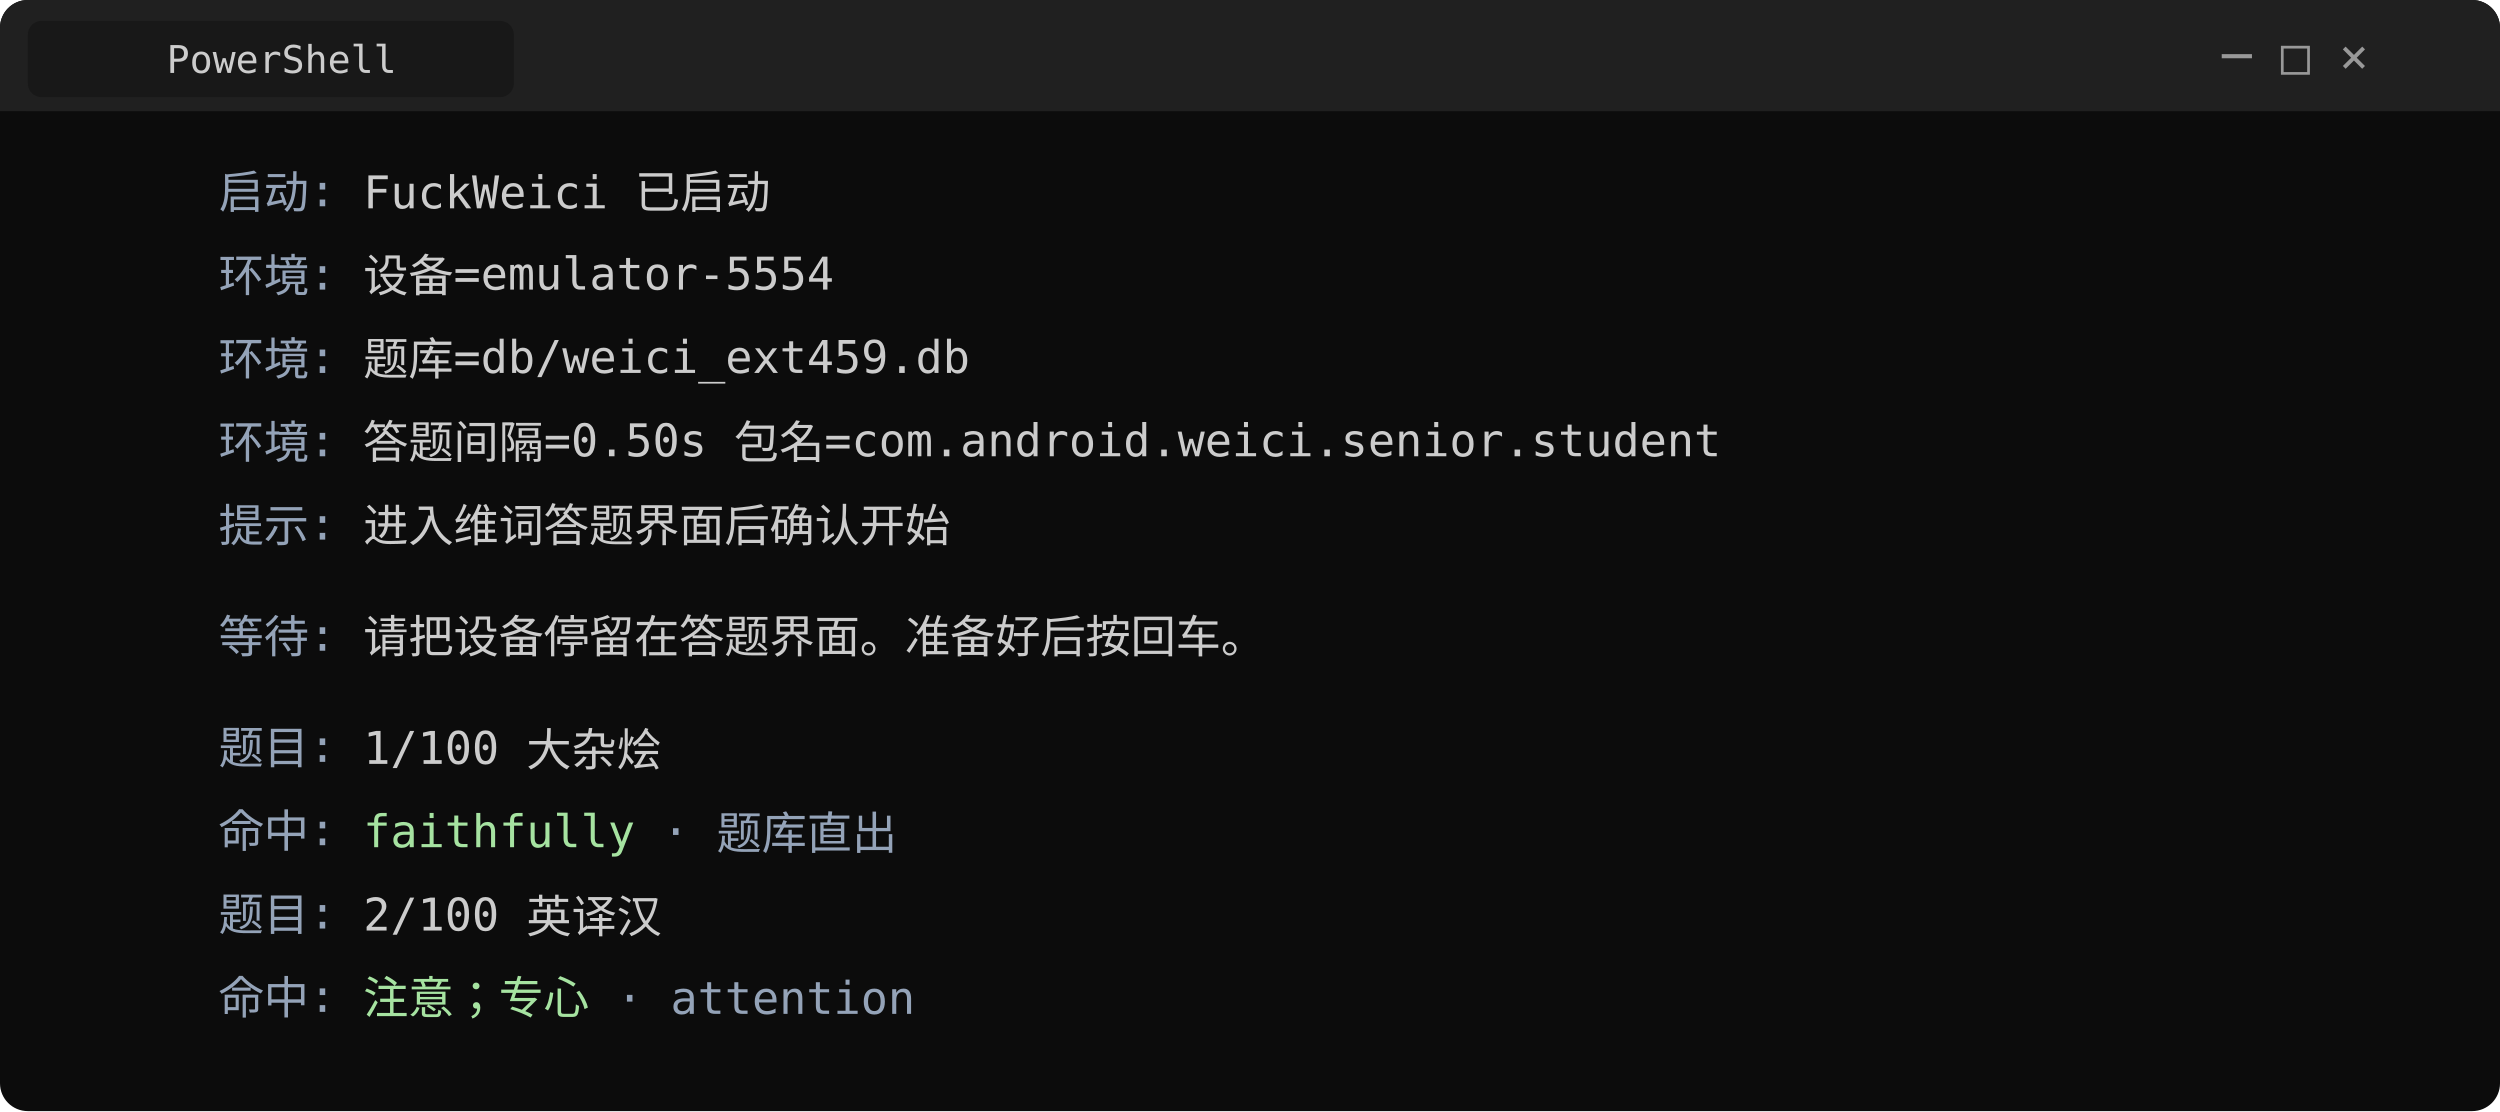
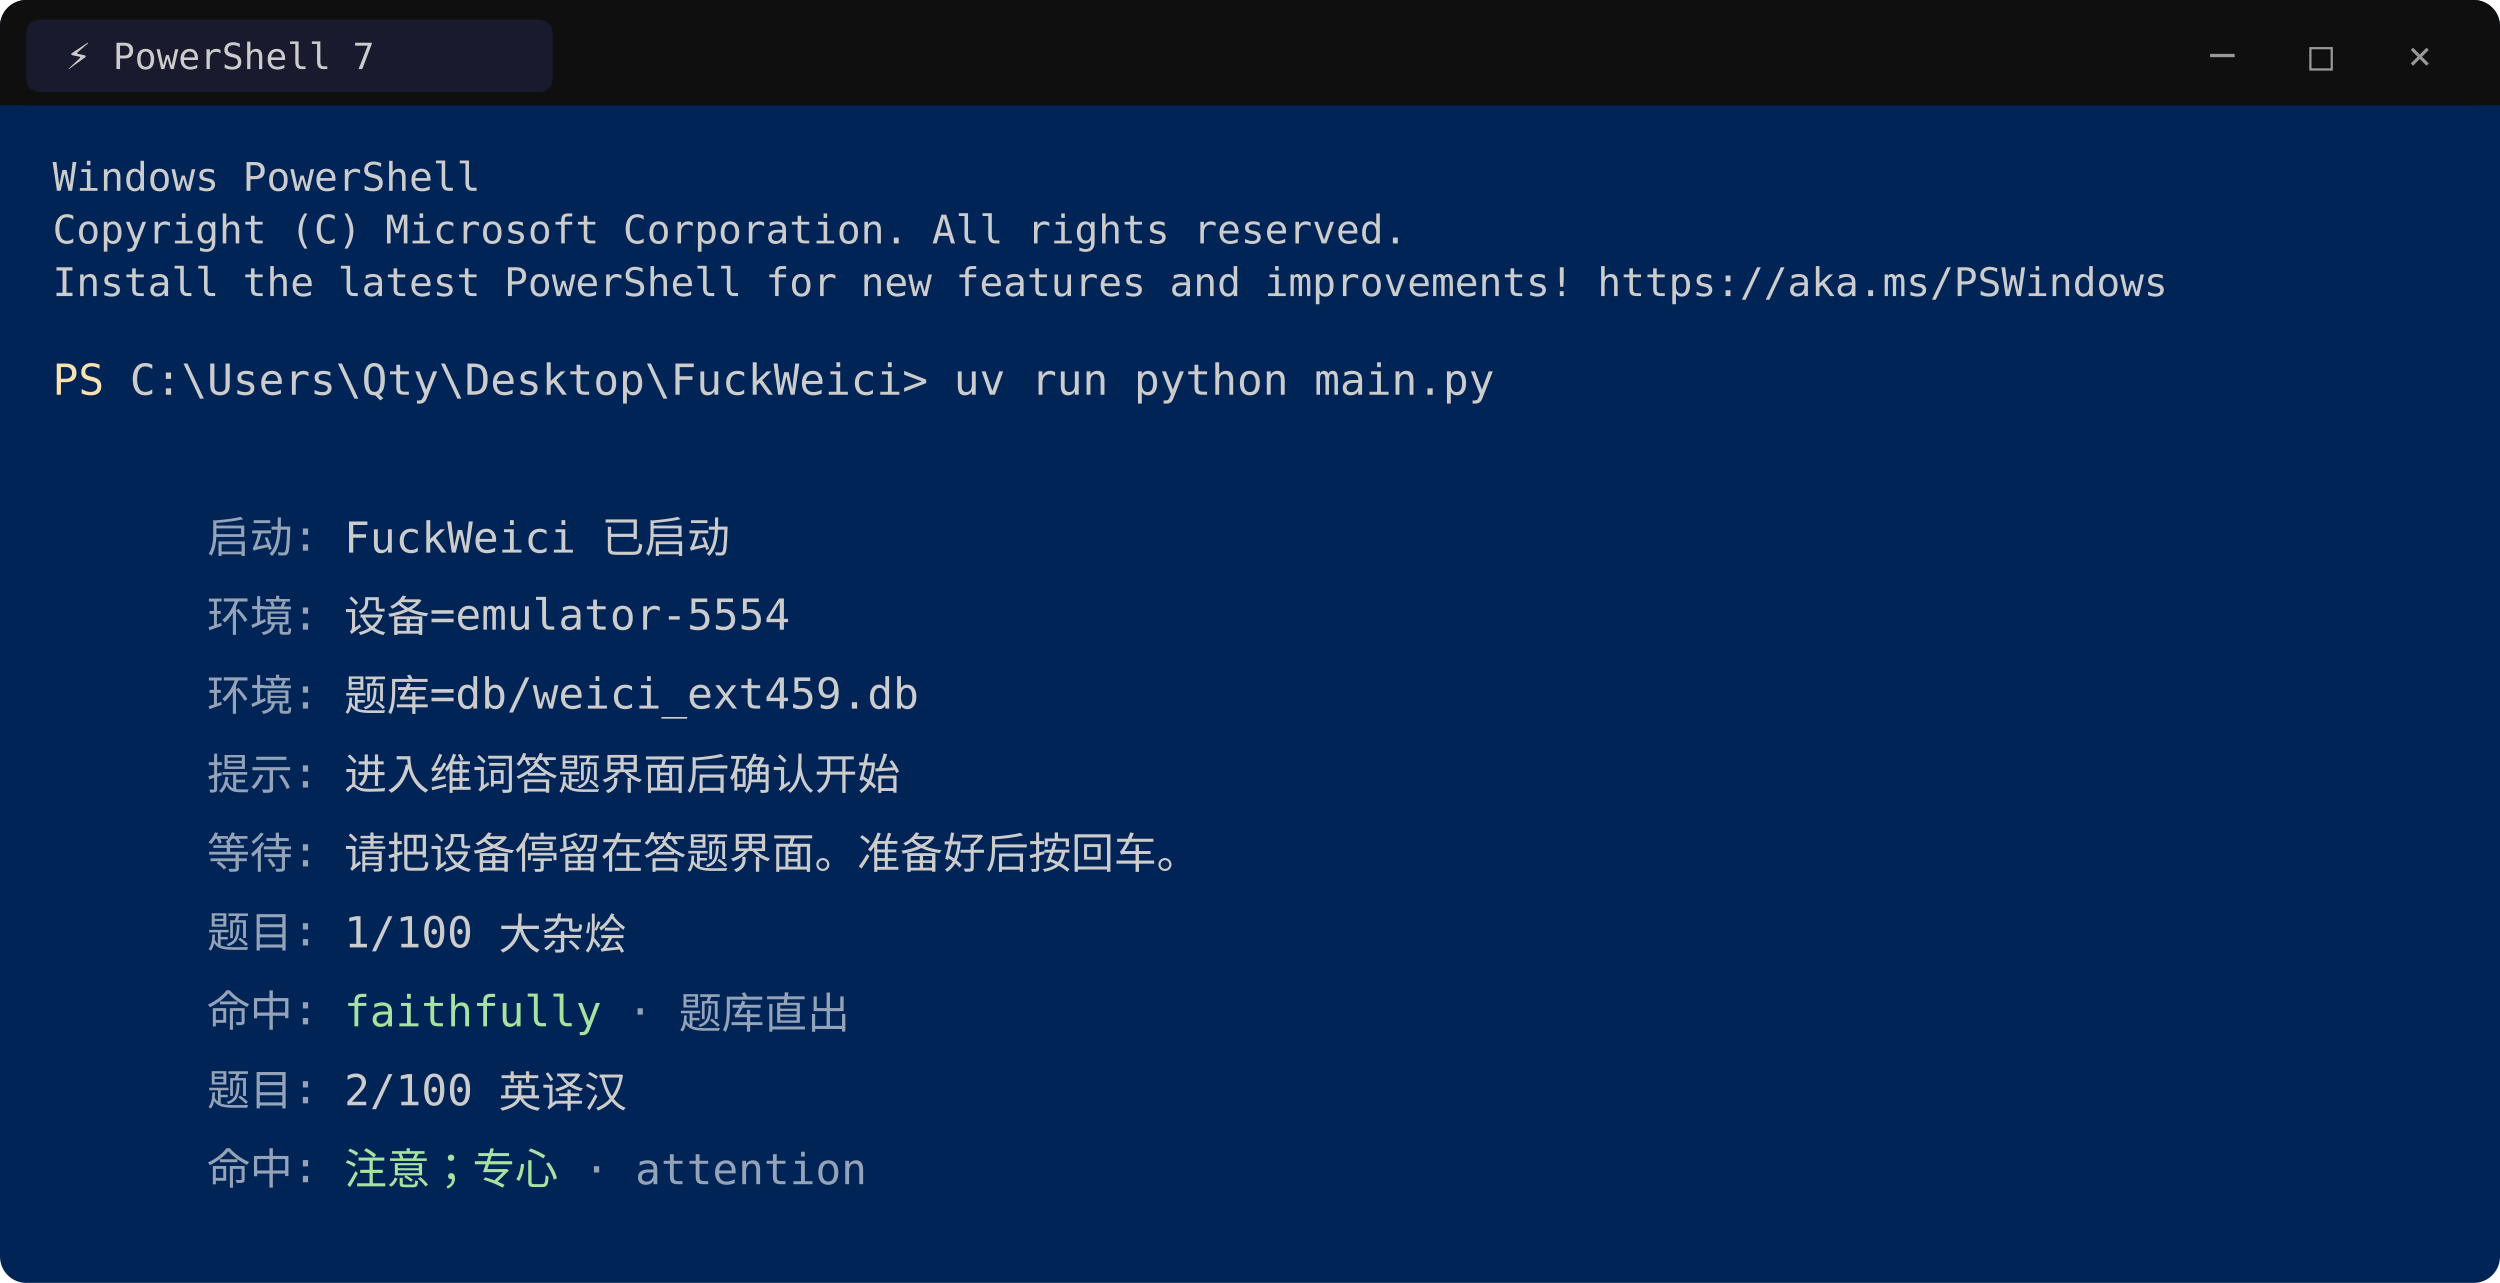
- <svg xmlns="http://www.w3.org/2000/svg" width="720" height="320" font-family="'Cascadia Code', 'Consolas', monospace" font-size="13">
-   <rect width="720" height="320" rx="8" fill="#0C0C0C" />
-   <rect width="720" height="32" rx="8" fill="#202020" />
-   <rect y="14" width="720" height="18" fill="#202020" />
-   <rect x="8" y="6" width="140" height="22" rx="4" fill="#181818" />
-   <text x="48" y="21" fill="#CCCCCC" font-size="11">PowerShell</text>
-   <text x="640" y="21" fill="#999" font-size="14">─ □ ×</text>
-   <text x="16" y="60">
-     <rect x="16" y="48" width="42" height="18" rx="3" fill="#7DD3FC" />
-     <tspan fill="#0C0C0C" font-weight="bold"> INFO </tspan>
+ <svg xmlns="http://www.w3.org/2000/svg" width="760" height="390" font-family="'Cascadia Code', 'Consolas', monospace" font-size="13">
+   <rect width="760" height="390" rx="8" fill="#012456" />
+   <rect width="760" height="32" rx="8" fill="#0f0f0f" />
+   <rect y="14" width="760" height="18" fill="#0f0f0f" />
+   <rect x="8" y="6" width="160" height="22" rx="4" fill="#1a1a2e" />
+   <text x="20" y="21" fill="#CCCCCC" font-size="11">⚡ PowerShell 7</text>
+   <rect x="660" y="4" width="30" height="24" fill="transparent" />
+   <rect x="690" y="4" width="30" height="24" fill="transparent" />
+   <rect x="720" y="4" width="36" height="24" fill="transparent" />
+   <text x="672" y="21" fill="#999" font-size="12">─</text>
+   <text x="702" y="21" fill="#999" font-size="12">□</text>
+   <text x="732" y="21" fill="#999" font-size="12">×</text>
+   <text x="16" y="58" fill="#CCCCCC" font-size="12">Windows PowerShell</text>
+   <text x="16" y="74" fill="#CCCCCC" font-size="12">Copyright (C) Microsoft Corporation. All rights reserved.</text>
+   <text x="16" y="90" fill="#CCCCCC" font-size="12">Install the latest PowerShell for new features and improvements! https://aka.ms/PSWindows</text>
+   <text x="16" y="120">
+     <tspan fill="#F9E2AF">PS</tspan>
+     <tspan fill="#CCCCCC"> C:\Users\Qty\Desktop\FuckWeici&gt;</tspan>
+     <tspan fill="#CCCCCC"> uv run python main.py</tspan>
+   </text>
+   <text x="16" y="144" fill="#CCCCCC"> </text>
+   <text x="16" y="168">
+     <rect x="16" y="156" width="42" height="18" rx="3" fill="#7DD3FC" />
+     <tspan fill="#012456" font-weight="bold"> INFO </tspan>
    <tspan fill="#94A3B8"> 启动: </tspan>
    <tspan fill="#CCCCCC">FuckWeici 已启动</tspan>
  </text>
-   <text x="16" y="84">
-     <rect x="16" y="72" width="42" height="18" rx="3" fill="#7DD3FC" />
-     <tspan fill="#0C0C0C" font-weight="bold"> INFO </tspan>
+   <text x="16" y="192">
+     <rect x="16" y="180" width="42" height="18" rx="3" fill="#7DD3FC" />
+     <tspan fill="#012456" font-weight="bold"> INFO </tspan>
    <tspan fill="#94A3B8"> 环境: </tspan>
    <tspan fill="#CCCCCC">设备=emulator-5554</tspan>
  </text>
-   <text x="16" y="108">
-     <rect x="16" y="96" width="42" height="18" rx="3" fill="#7DD3FC" />
-     <tspan fill="#0C0C0C" font-weight="bold"> INFO </tspan>
+   <text x="16" y="216">
+     <rect x="16" y="204" width="42" height="18" rx="3" fill="#7DD3FC" />
+     <tspan fill="#012456" font-weight="bold"> INFO </tspan>
    <tspan fill="#94A3B8"> 环境: </tspan>
    <tspan fill="#CCCCCC">题库=db/weici_ext459.db</tspan>
  </text>
-   <text x="16" y="132">
-     <rect x="16" y="120" width="42" height="18" rx="3" fill="#7DD3FC" />
-     <tspan fill="#0C0C0C" font-weight="bold"> INFO </tspan>
-     <tspan fill="#94A3B8"> 环境: </tspan>
-     <tspan fill="#CCCCCC">答题间隔=0.50s 包名=com.android.weici.senior.student</tspan>
-   </text>
-   <text x="16" y="156">
-     <rect x="16" y="144" width="42" height="18" rx="3" fill="#7DD3FC" />
-     <tspan fill="#0C0C0C" font-weight="bold"> INFO </tspan>
+   <text x="16" y="240">
+     <rect x="16" y="228" width="42" height="18" rx="3" fill="#7DD3FC" />
+     <tspan fill="#012456" font-weight="bold"> INFO </tspan>
    <tspan fill="#94A3B8"> 提示: </tspan>
    <tspan fill="#CCCCCC">进入维词答题界面后确认开始</tspan>
  </text>
-   <text x="16" y="188">
-     <rect x="16" y="176" width="42" height="18" rx="3" fill="#F9E2AF" />
-     <tspan fill="#0C0C0C" font-weight="bold"> WARN </tspan>
+   <text x="16" y="264">
+     <rect x="16" y="252" width="42" height="18" rx="3" fill="#F9E2AF" />
+     <tspan fill="#012456" font-weight="bold"> WARN </tspan>
    <tspan fill="#94A3B8"> 等待: </tspan>
    <tspan fill="#CCCCCC">请把设备停留在答题界面。准备好后按回车。</tspan>
  </text>
-   <text x="16" y="220">
-     <rect x="16" y="208" width="42" height="18" rx="3" fill="#7DD3FC" />
-     <tspan fill="#0C0C0C" font-weight="bold"> INFO </tspan>
+   <text x="16" y="288">
+     <rect x="16" y="276" width="42" height="18" rx="3" fill="#7DD3FC" />
+     <tspan fill="#012456" font-weight="bold"> INFO </tspan>
    <tspan fill="#94A3B8"> 题目: </tspan>
    <tspan fill="#CCCCCC">1/100 大杂烩</tspan>
  </text>
-   <text x="16" y="244">
-     <rect x="16" y="232" width="42" height="18" rx="3" fill="#7DD3FC" />
-     <tspan fill="#0C0C0C" font-weight="bold"> INFO </tspan>
+   <text x="16" y="312">
+     <rect x="16" y="300" width="42" height="18" rx="3" fill="#7DD3FC" />
+     <tspan fill="#012456" font-weight="bold"> INFO </tspan>
    <tspan fill="#94A3B8"> 命中: </tspan>
    <tspan fill="#a6e3a1">faithfully</tspan>
    <tspan fill="#94A3B8"> · 题库直出</tspan>
  </text>
-   <text x="16" y="268">
-     <rect x="16" y="256" width="42" height="18" rx="3" fill="#7DD3FC" />
-     <tspan fill="#0C0C0C" font-weight="bold"> INFO </tspan>
+   <text x="16" y="336">
+     <rect x="16" y="324" width="42" height="18" rx="3" fill="#7DD3FC" />
+     <tspan fill="#012456" font-weight="bold"> INFO </tspan>
    <tspan fill="#94A3B8"> 题目: </tspan>
    <tspan fill="#CCCCCC">2/100 英译汉</tspan>
  </text>
-   <text x="16" y="292">
-     <rect x="16" y="280" width="42" height="18" rx="3" fill="#7DD3FC" />
-     <tspan fill="#0C0C0C" font-weight="bold"> INFO </tspan>
+   <text x="16" y="360">
+     <rect x="16" y="348" width="42" height="18" rx="3" fill="#7DD3FC" />
+     <tspan fill="#012456" font-weight="bold"> INFO </tspan>
    <tspan fill="#94A3B8"> 命中: </tspan>
    <tspan fill="#a6e3a1">注意；专心</tspan>
    <tspan fill="#94A3B8"> · attention</tspan>
  </text>
</svg>
